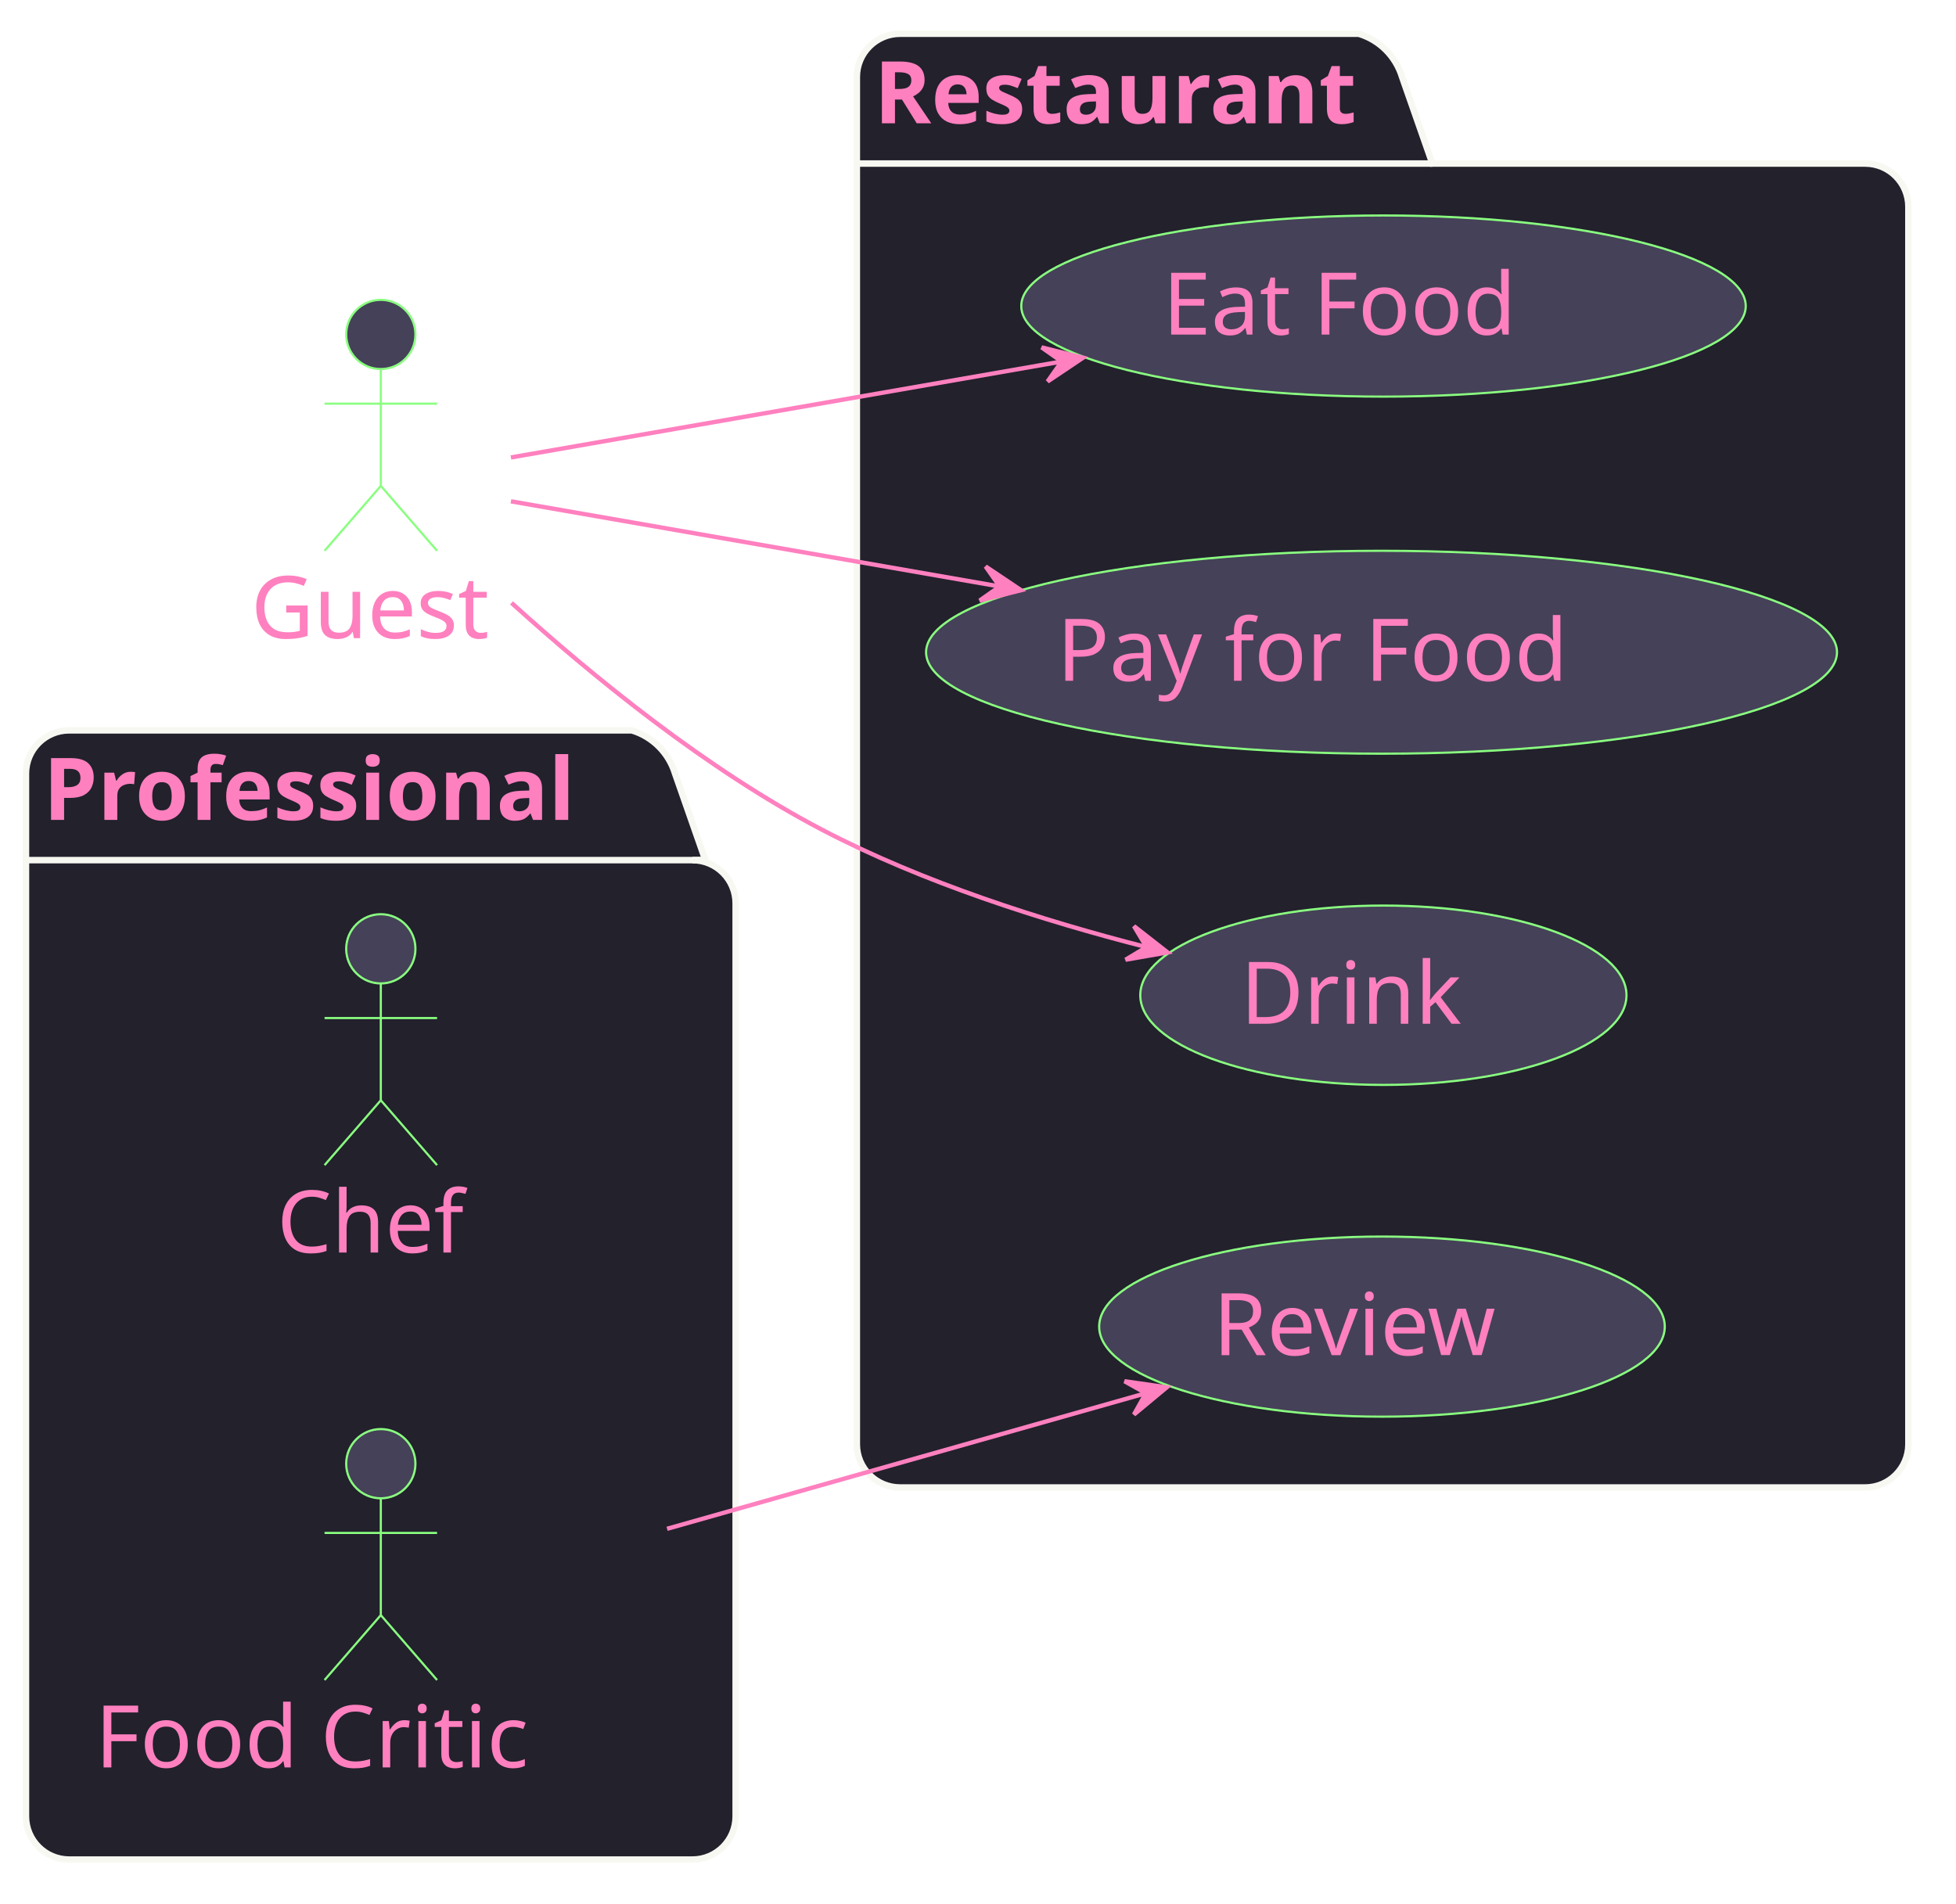
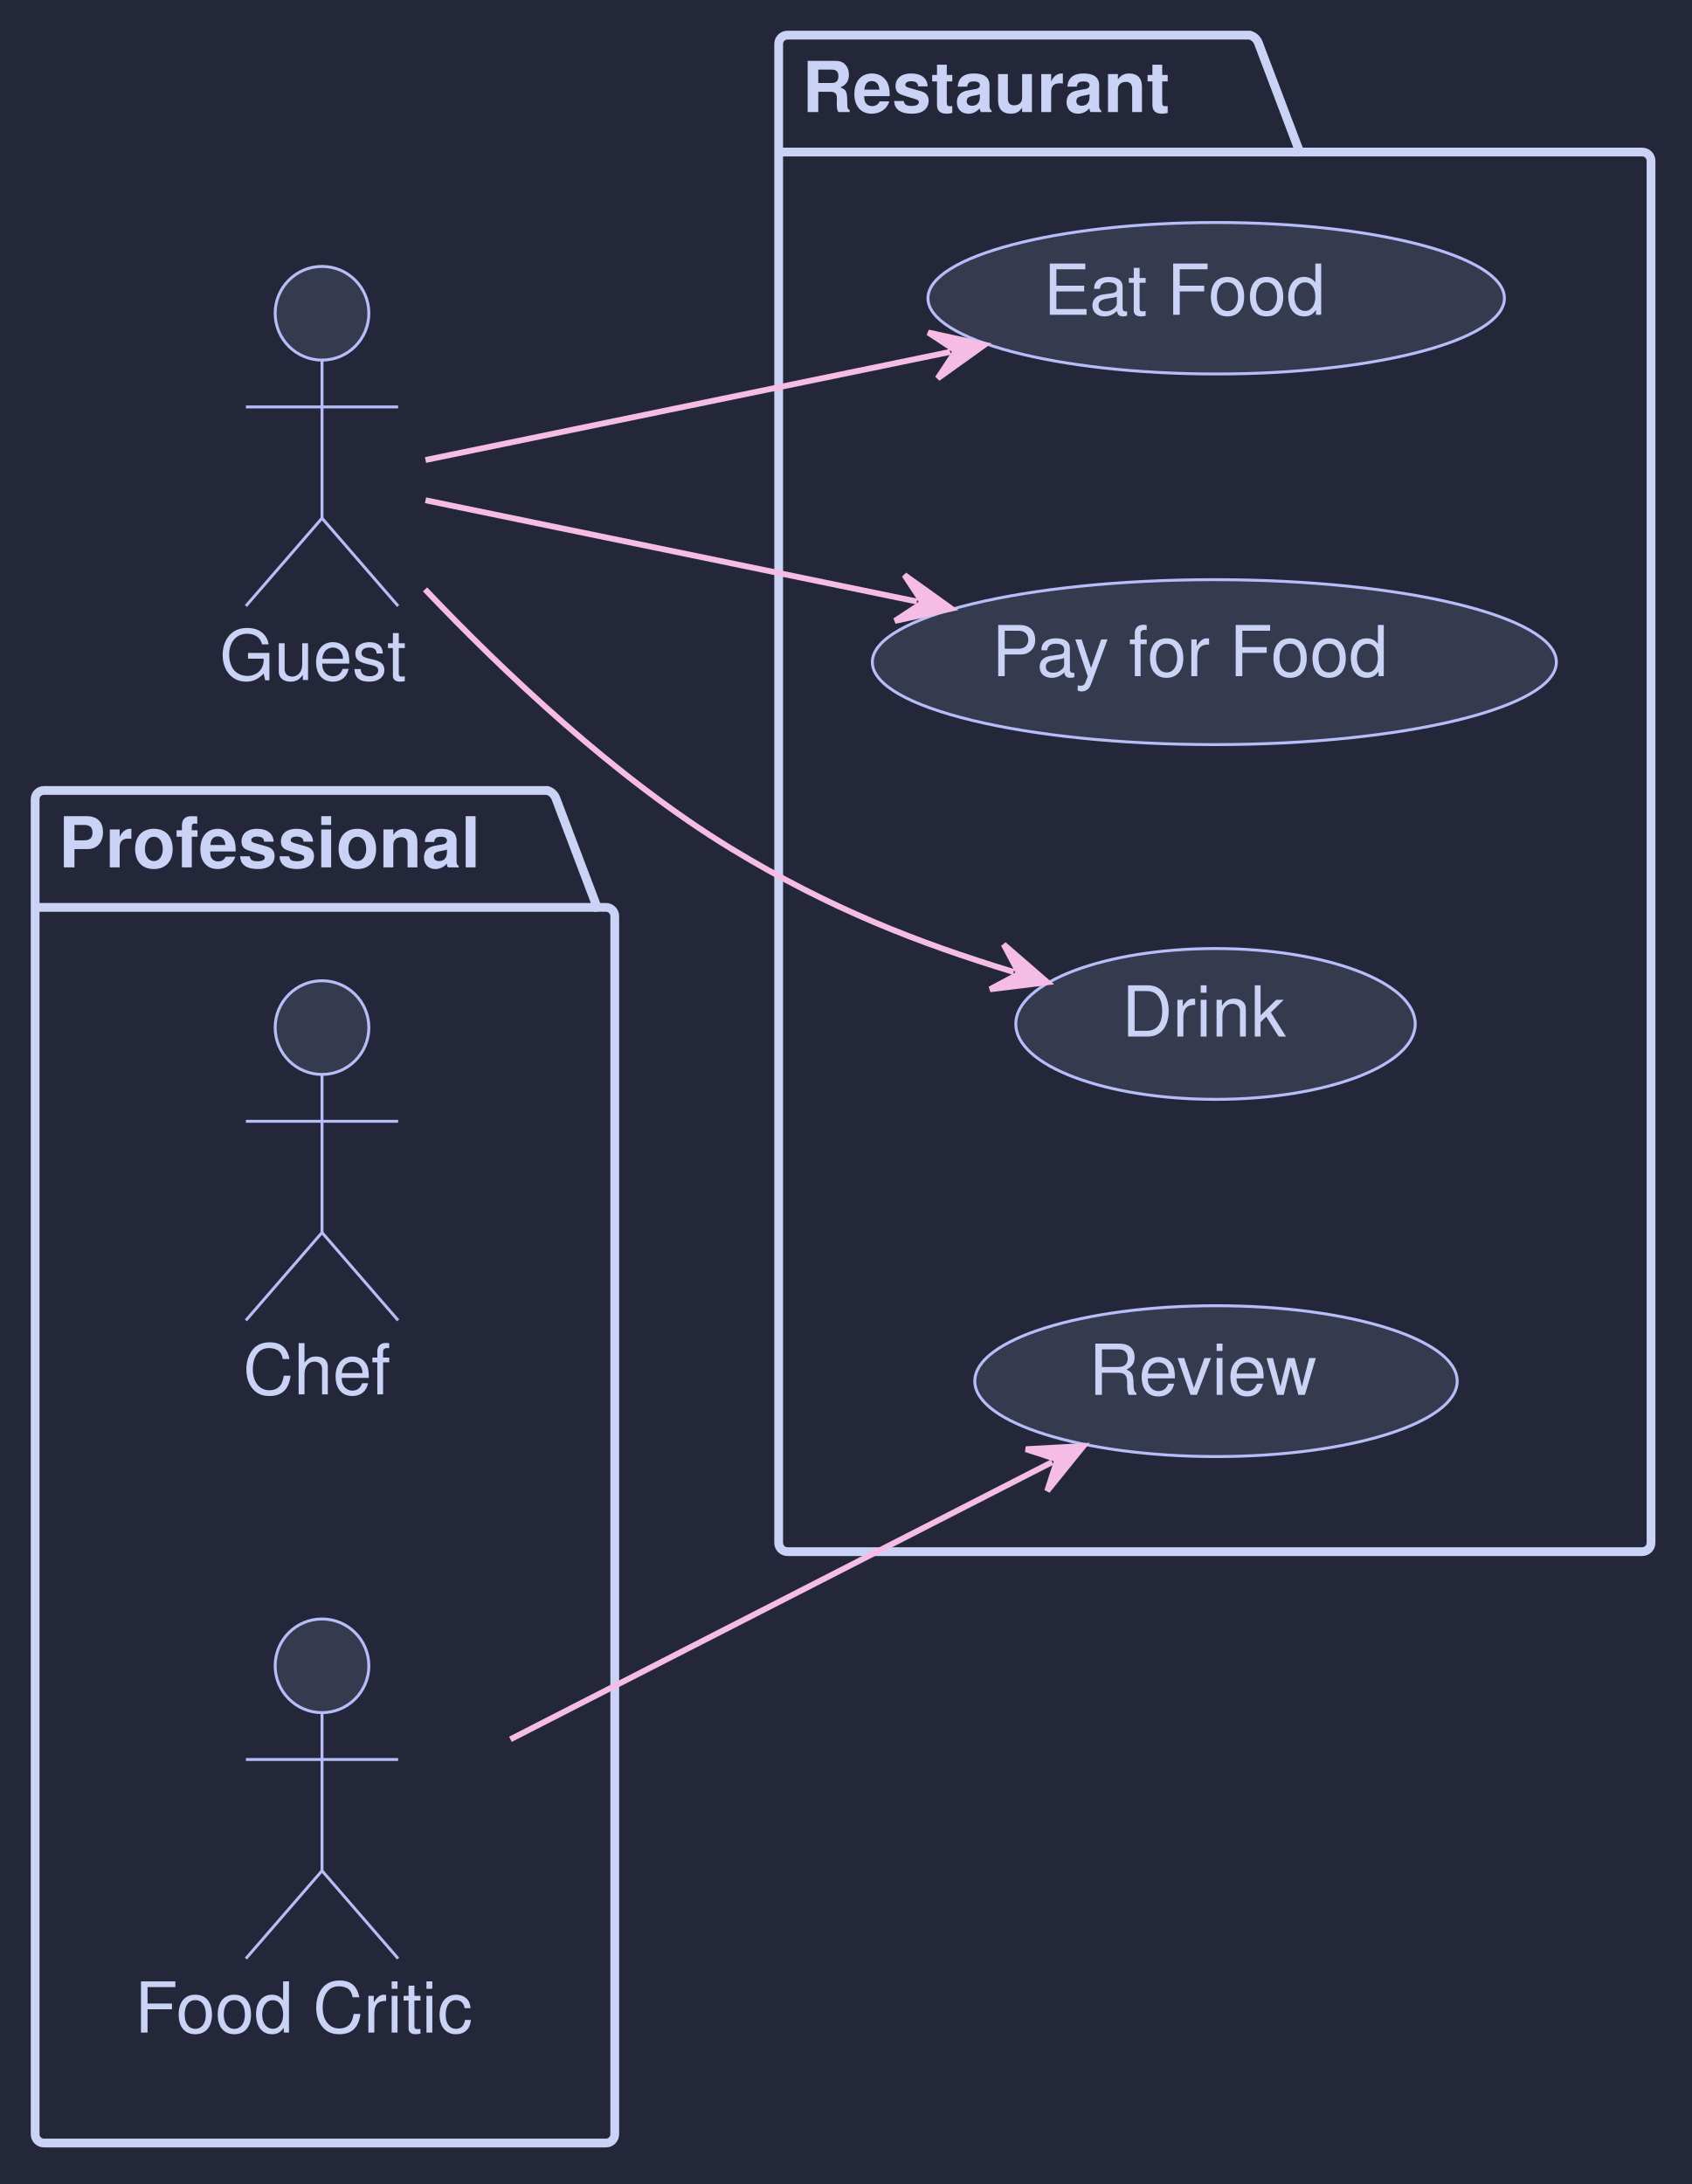
- <svg xmlns="http://www.w3.org/2000/svg" contentStyleType="text/css" height="440px" preserveAspectRatio="none" style="width:452px;height:440px;background:#22212C;" version="1.1" viewBox="0 0 452 440" width="452px" zoomAndPan="magnify">
+ <svg xmlns="http://www.w3.org/2000/svg" contentStyleType="text/css" height="373px" preserveAspectRatio="none" style="width:289px;height:373px;background:#24273A;" version="1.1" viewBox="0 0 289 373" width="289px" zoomAndPan="magnify">
  <defs />
  <g>
+     <rect fill="#24273A" height="373" style="stroke:none;stroke-width:1.0;" width="289" x="0" y="0" />
    <g id="cluster_Professional">
-       <path d="M16,168.8 L146,168.8 A15,15 0 0 1 156,178.8 L163,198.8 L160,198.8 A10,10 0 0 1 170,208.8 L170,419.8 A10,10 0 0 1 160,429.8 L16,429.8 A10,10 0 0 1 6,419.8 L6,178.8 A10,10 0 0 1 16,168.8 " fill="#22212C" style="stroke:#F8F8F2;stroke-width:1.5;" />
-       <line style="stroke:#F8F8F2;stroke-width:1.5;" x1="6" x2="163" y1="198.8" y2="198.8" />
-       <text fill="#FF80BF" font-family="Fira Mono" font-size="20" font-weight="bold" lengthAdjust="spacing" textLength="144" x="10" y="189.5">Professional</text>
+       <path d="M7.5,135 L93.5,135 A2.25,2.25 0 0 1 95,136.5 L102,154.969 L103.5,154.969 A1.5,1.5 0 0 1 105,156.469 L105,364.5 A1.5,1.5 0 0 1 103.5,366 L7.5,366 A1.5,1.5 0 0 1 6,364.5 L6,136.5 A1.5,1.5 0 0 1 7.5,135 " fill="#24273A" style="stroke:#CAD3F5;stroke-width:1.5;" />
+       <line style="stroke:#CAD3F5;stroke-width:1.5;" x1="6" x2="102" y1="154.969" y2="154.969" />
+       <text fill="#CAD3F5" font-family="Helvetica" font-size="12" font-weight="bold" lengthAdjust="spacing" textLength="83" x="10" y="148.139">Professional</text>
    </g>
    <g id="cluster_Restaurant">
-       <path d="M208,7.8 L314,7.8 A15,15 0 0 1 324,17.8 L331,37.8 L431,37.8 A10,10 0 0 1 441,47.8 L441,333.8 A10,10 0 0 1 431,343.8 L208,343.8 A10,10 0 0 1 198,333.8 L198,17.8 A10,10 0 0 1 208,7.8 " fill="#22212C" style="stroke:#F8F8F2;stroke-width:1.5;" />
-       <line style="stroke:#F8F8F2;stroke-width:1.5;" x1="198" x2="331" y1="37.8" y2="37.8" />
-       <text fill="#FF80BF" font-family="Fira Mono" font-size="20" font-weight="bold" lengthAdjust="spacing" textLength="120" x="202" y="28.5">Restaurant</text>
+       <path d="M134.5,6 L213.5,6 A2.25,2.25 0 0 1 215,7.5 L222,25.969 L280.5,25.969 A1.5,1.5 0 0 1 282,27.469 L282,263.5 A1.5,1.5 0 0 1 280.5,265 L134.5,265 A1.5,1.5 0 0 1 133,263.5 L133,7.5 A1.5,1.5 0 0 1 134.5,6 " fill="#24273A" style="stroke:#CAD3F5;stroke-width:1.5;" />
+       <line style="stroke:#CAD3F5;stroke-width:1.5;" x1="133" x2="222" y1="25.969" y2="25.969" />
+       <text fill="#CAD3F5" font-family="Helvetica" font-size="12" font-weight="bold" lengthAdjust="spacing" textLength="76" x="137" y="19.139">Restaurant</text>
    </g>
    <g id="elem_c">
-       <ellipse cx="88" cy="219.3" fill="#454158" rx="8" ry="8" style="stroke:#8AFF80;stroke-width:0.5;" />
-       <path d="M88,227.3 L88,254.3 M75,235.3 L101,235.3 M88,254.3 L75,269.3 M88,254.3 L101,269.3 " fill="none" style="stroke:#8AFF80;stroke-width:0.5;" />
-       <text fill="#FF80BF" font-family="Fira Mono" font-size="20" lengthAdjust="spacing" textLength="48" x="64" y="289.5">Chef</text>
+       <ellipse cx="55" cy="175.5" fill="#363A4F" rx="8" ry="8" style="stroke:#B7BDF8;stroke-width:0.5;" />
+       <path d="M55,183.5 L55,210.5 M42,191.5 L68,191.5 M55,210.5 L42,225.5 M55,210.5 L68,225.5 " fill="none" style="stroke:#B7BDF8;stroke-width:0.5;" />
+       <text fill="#CAD3F5" font-family="Helvetica" font-size="12" lengthAdjust="spacing" textLength="27" x="41.5" y="238.139">Chef</text>
    </g>
    <g id="elem_fc">
-       <ellipse cx="88" cy="338.3" fill="#454158" rx="8" ry="8" style="stroke:#8AFF80;stroke-width:0.5;" />
-       <path d="M88,346.3 L88,373.3 M75,354.3 L101,354.3 M88,373.3 L75,388.3 M88,373.3 L101,388.3 " fill="none" style="stroke:#8AFF80;stroke-width:0.5;" />
-       <text fill="#FF80BF" font-family="Fira Mono" font-size="20" lengthAdjust="spacing" textLength="132" x="22" y="408.5">Food Critic</text>
+       <ellipse cx="55" cy="284.5" fill="#363A4F" rx="8" ry="8" style="stroke:#B7BDF8;stroke-width:0.5;" />
+       <path d="M55,292.5 L55,319.5 M42,300.5 L68,300.5 M55,319.5 L42,334.5 M55,319.5 L68,334.5 " fill="none" style="stroke:#B7BDF8;stroke-width:0.5;" />
+       <text fill="#CAD3F5" font-family="Helvetica" font-size="12" lengthAdjust="spacing" textLength="64" x="23" y="347.139">Food Critic</text>
    </g>
    <g id="elem_UC1">
-       <ellipse cx="319.706" cy="70.735" fill="#454158" rx="83.706" ry="20.935" style="stroke:#8AFF80;stroke-width:0.5;" />
-       <text fill="#FF80BF" font-family="Fira Mono" font-size="20" lengthAdjust="spacing" textLength="96" x="268.706" y="77.335">Eat Food</text>
+       <ellipse cx="207.73" cy="50.935" fill="#363A4F" rx="49.23" ry="12.935" style="stroke:#B7BDF8;stroke-width:0.5;" />
+       <text fill="#CAD3F5" font-family="Helvetica" font-size="12" lengthAdjust="spacing" textLength="53" x="178.23" y="53.754">Eat Food</text>
    </g>
    <g id="elem_UC2">
-       <ellipse cx="319.251" cy="150.75" fill="#454158" rx="105.251" ry="23.45" style="stroke:#8AFF80;stroke-width:0.5;" />
-       <text fill="#FF80BF" font-family="Fira Mono" font-size="20" lengthAdjust="spacing" textLength="144" x="244.251" y="157.35">Pay for Food</text>
+       <ellipse cx="207.418" cy="113.084" fill="#363A4F" rx="58.418" ry="14.084" style="stroke:#B7BDF8;stroke-width:0.5;" />
+       <text fill="#CAD3F5" font-family="Helvetica" font-size="12" lengthAdjust="spacing" textLength="74" x="169.406" y="115.487">Pay for Food</text>
    </g>
    <g id="elem_UC3">
-       <ellipse cx="319.678" cy="230.026" fill="#454158" rx="56.178" ry="20.726" style="stroke:#8AFF80;stroke-width:0.5;" />
-       <text fill="#FF80BF" font-family="Fira Mono" font-size="20" lengthAdjust="spacing" textLength="60" x="286.678" y="236.626">Drink</text>
+       <ellipse cx="207.613" cy="174.877" fill="#363A4F" rx="34.113" ry="12.877" style="stroke:#B7BDF8;stroke-width:0.5;" />
+       <text fill="#CAD3F5" font-family="Helvetica" font-size="12" lengthAdjust="spacing" textLength="32" x="191.613" y="177.032">Drink</text>
    </g>
    <g id="elem_UC4">
-       <ellipse cx="319.352" cy="306.615" fill="#454158" rx="65.352" ry="20.815" style="stroke:#8AFF80;stroke-width:0.5;" />
-       <text fill="#FF80BF" font-family="Fira Mono" font-size="20" lengthAdjust="spacing" textLength="72" x="280.352" y="313.215">Review</text>
+       <ellipse cx="207.697" cy="235.881" fill="#363A4F" rx="41.197" ry="12.881" style="stroke:#B7BDF8;stroke-width:0.5;" />
+       <text fill="#CAD3F5" font-family="Helvetica" font-size="12" lengthAdjust="spacing" textLength="42" x="185.975" y="238.222">Review</text>
    </g>
    <g id="elem_g">
-       <ellipse cx="88" cy="77.3" fill="#454158" rx="8" ry="8" style="stroke:#8AFF80;stroke-width:0.5;" />
-       <path d="M88,85.3 L88,112.3 M75,93.3 L101,93.3 M88,112.3 L75,127.3 M88,112.3 L101,127.3 " fill="none" style="stroke:#8AFF80;stroke-width:0.5;" />
-       <text fill="#FF80BF" font-family="Fira Mono" font-size="20" lengthAdjust="spacing" textLength="60" x="58" y="147.5">Guest</text>
+       <ellipse cx="55" cy="53.5" fill="#363A4F" rx="8" ry="8" style="stroke:#B7BDF8;stroke-width:0.5;" />
+       <path d="M55,61.5 L55,88.5 M42,69.5 L68,69.5 M55,88.5 L42,103.5 M55,88.5 L68,103.5 " fill="none" style="stroke:#B7BDF8;stroke-width:0.5;" />
+       <text fill="#CAD3F5" font-family="Helvetica" font-size="12" lengthAdjust="spacing" textLength="35" x="37.5" y="116.139">Guest</text>
    </g>
    <g id="link_fc_UC4">
-       <path d="M154.15,353.35 C189,343.48 231.39,331.47 264.4,322.12 " fill="none" id="fc-to-UC4" style="stroke:#FF80BF;stroke-width:1.0;" />
-       <polygon fill="#FF80BF" points="269.61,320.65,259.862,319.242,264.798,322.007,262.033,326.942,269.61,320.65" style="stroke:#FF80BF;stroke-width:1.0;" />
+       <path d="M87.18,297.05 C116.46,282.07 154.128,262.792 179.718,249.702 " fill="none" id="fc-to-UC4" style="stroke:#F5BDE6;stroke-width:1.0;" />
+       <polygon fill="#F5BDE6" points="185.06,246.97,175.226,247.507,180.609,249.247,178.869,254.63,185.06,246.97" style="stroke:#F5BDE6;stroke-width:1.0;" />
    </g>
    <g id="link_g_UC1">
-       <path d="M118.07,105.73 C149.89,100.19 202.14,91.08 245.31,83.56 " fill="none" id="g-to-UC1" style="stroke:#FF80BF;stroke-width:1.0;" />
-       <polygon fill="#FF80BF" points="250.26,82.69,240.708,80.291,245.334,83.547,242.078,88.173,250.26,82.69" style="stroke:#FF80BF;stroke-width:1.0;" />
+       <path d="M72.68,78.56 C95.56,73.85 131.483,66.451 162.293,60.101 " fill="none" id="g-to-UC1" style="stroke:#F5BDE6;stroke-width:1.0;" />
+       <polygon fill="#F5BDE6" points="168.17,58.89,158.548,56.789,163.273,59.899,160.163,64.624,168.17,58.89" style="stroke:#F5BDE6;stroke-width:1.0;" />
    </g>
    <g id="link_g_UC2">
-       <path d="M118.07,115.87 C146.35,120.8 190.76,128.54 230.6,135.48 " fill="none" id="g-to-UC2" style="stroke:#FF80BF;stroke-width:1.0;" />
-       <polygon fill="#FF80BF" points="235.94,136.41,227.758,130.927,231.014,135.553,226.388,138.809,235.94,136.41" style="stroke:#FF80BF;stroke-width:1.0;" />
+       <path d="M72.68,85.44 C94.19,89.87 126.513,96.529 156.613,102.73 " fill="none" id="g-to-UC2" style="stroke:#F5BDE6;stroke-width:1.0;" />
+       <polygon fill="#F5BDE6" points="162.49,103.94,154.482,98.207,157.593,102.931,152.868,106.042,162.49,103.94" style="stroke:#F5BDE6;stroke-width:1.0;" />
    </g>
    <g id="link_g_UC3">
-       <path d="M118.2,139.34 C137.28,156.63 163.51,177.95 190,191.8 C213.29,203.98 241.05,212.81 264.79,218.87 " fill="none" id="g-to-UC3" style="stroke:#FF80BF;stroke-width:1.0;" />
-       <polygon fill="#FF80BF" points="269.8,220.12,262.039,214.057,264.949,218.907,260.099,221.818,269.8,220.12" style="stroke:#FF80BF;stroke-width:1.0;" />
+       <path d="M72.6,100.66 C85.7,114.45 105.04,132.86 125,145 C141.75,155.18 156.76,161.012 173.14,166.001 " fill="none" id="g-to-UC3" style="stroke:#F5BDE6;stroke-width:1.0;" />
+       <polygon fill="#F5BDE6" points="178.88,167.75,171.436,161.301,174.097,166.293,169.105,168.954,178.88,167.75" style="stroke:#F5BDE6;stroke-width:1.0;" />
    </g>
  </g>
</svg>
